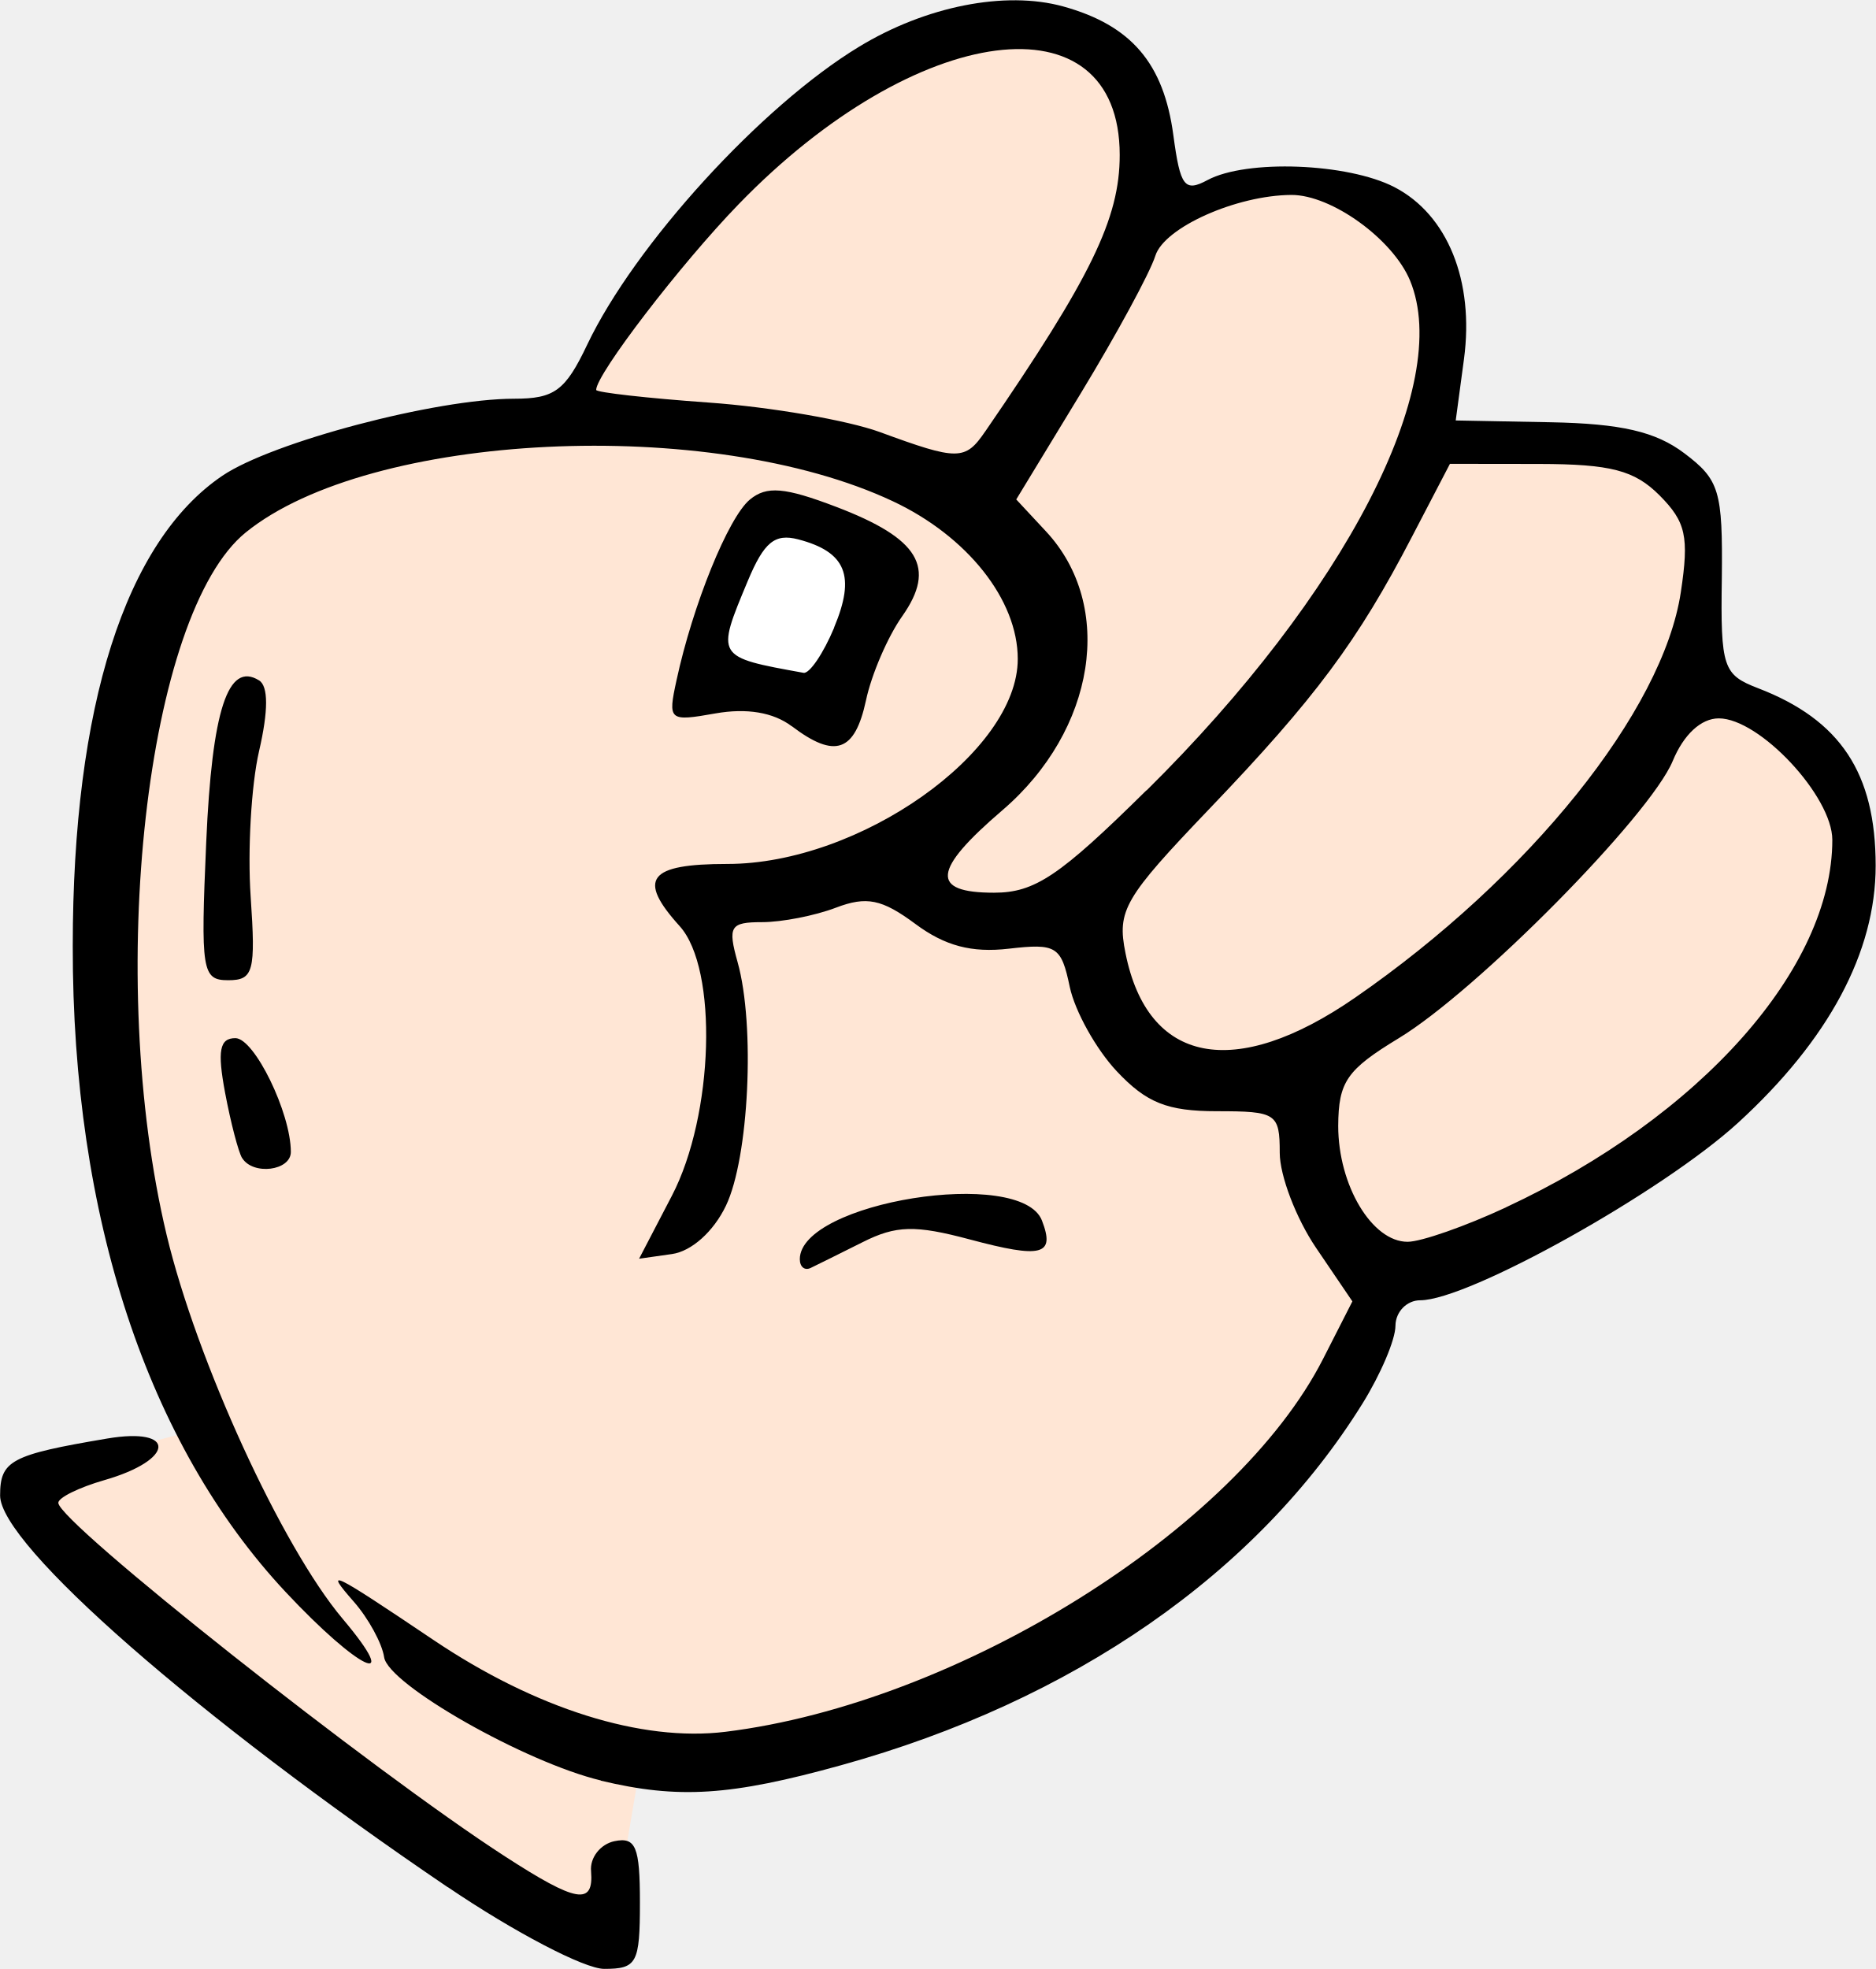
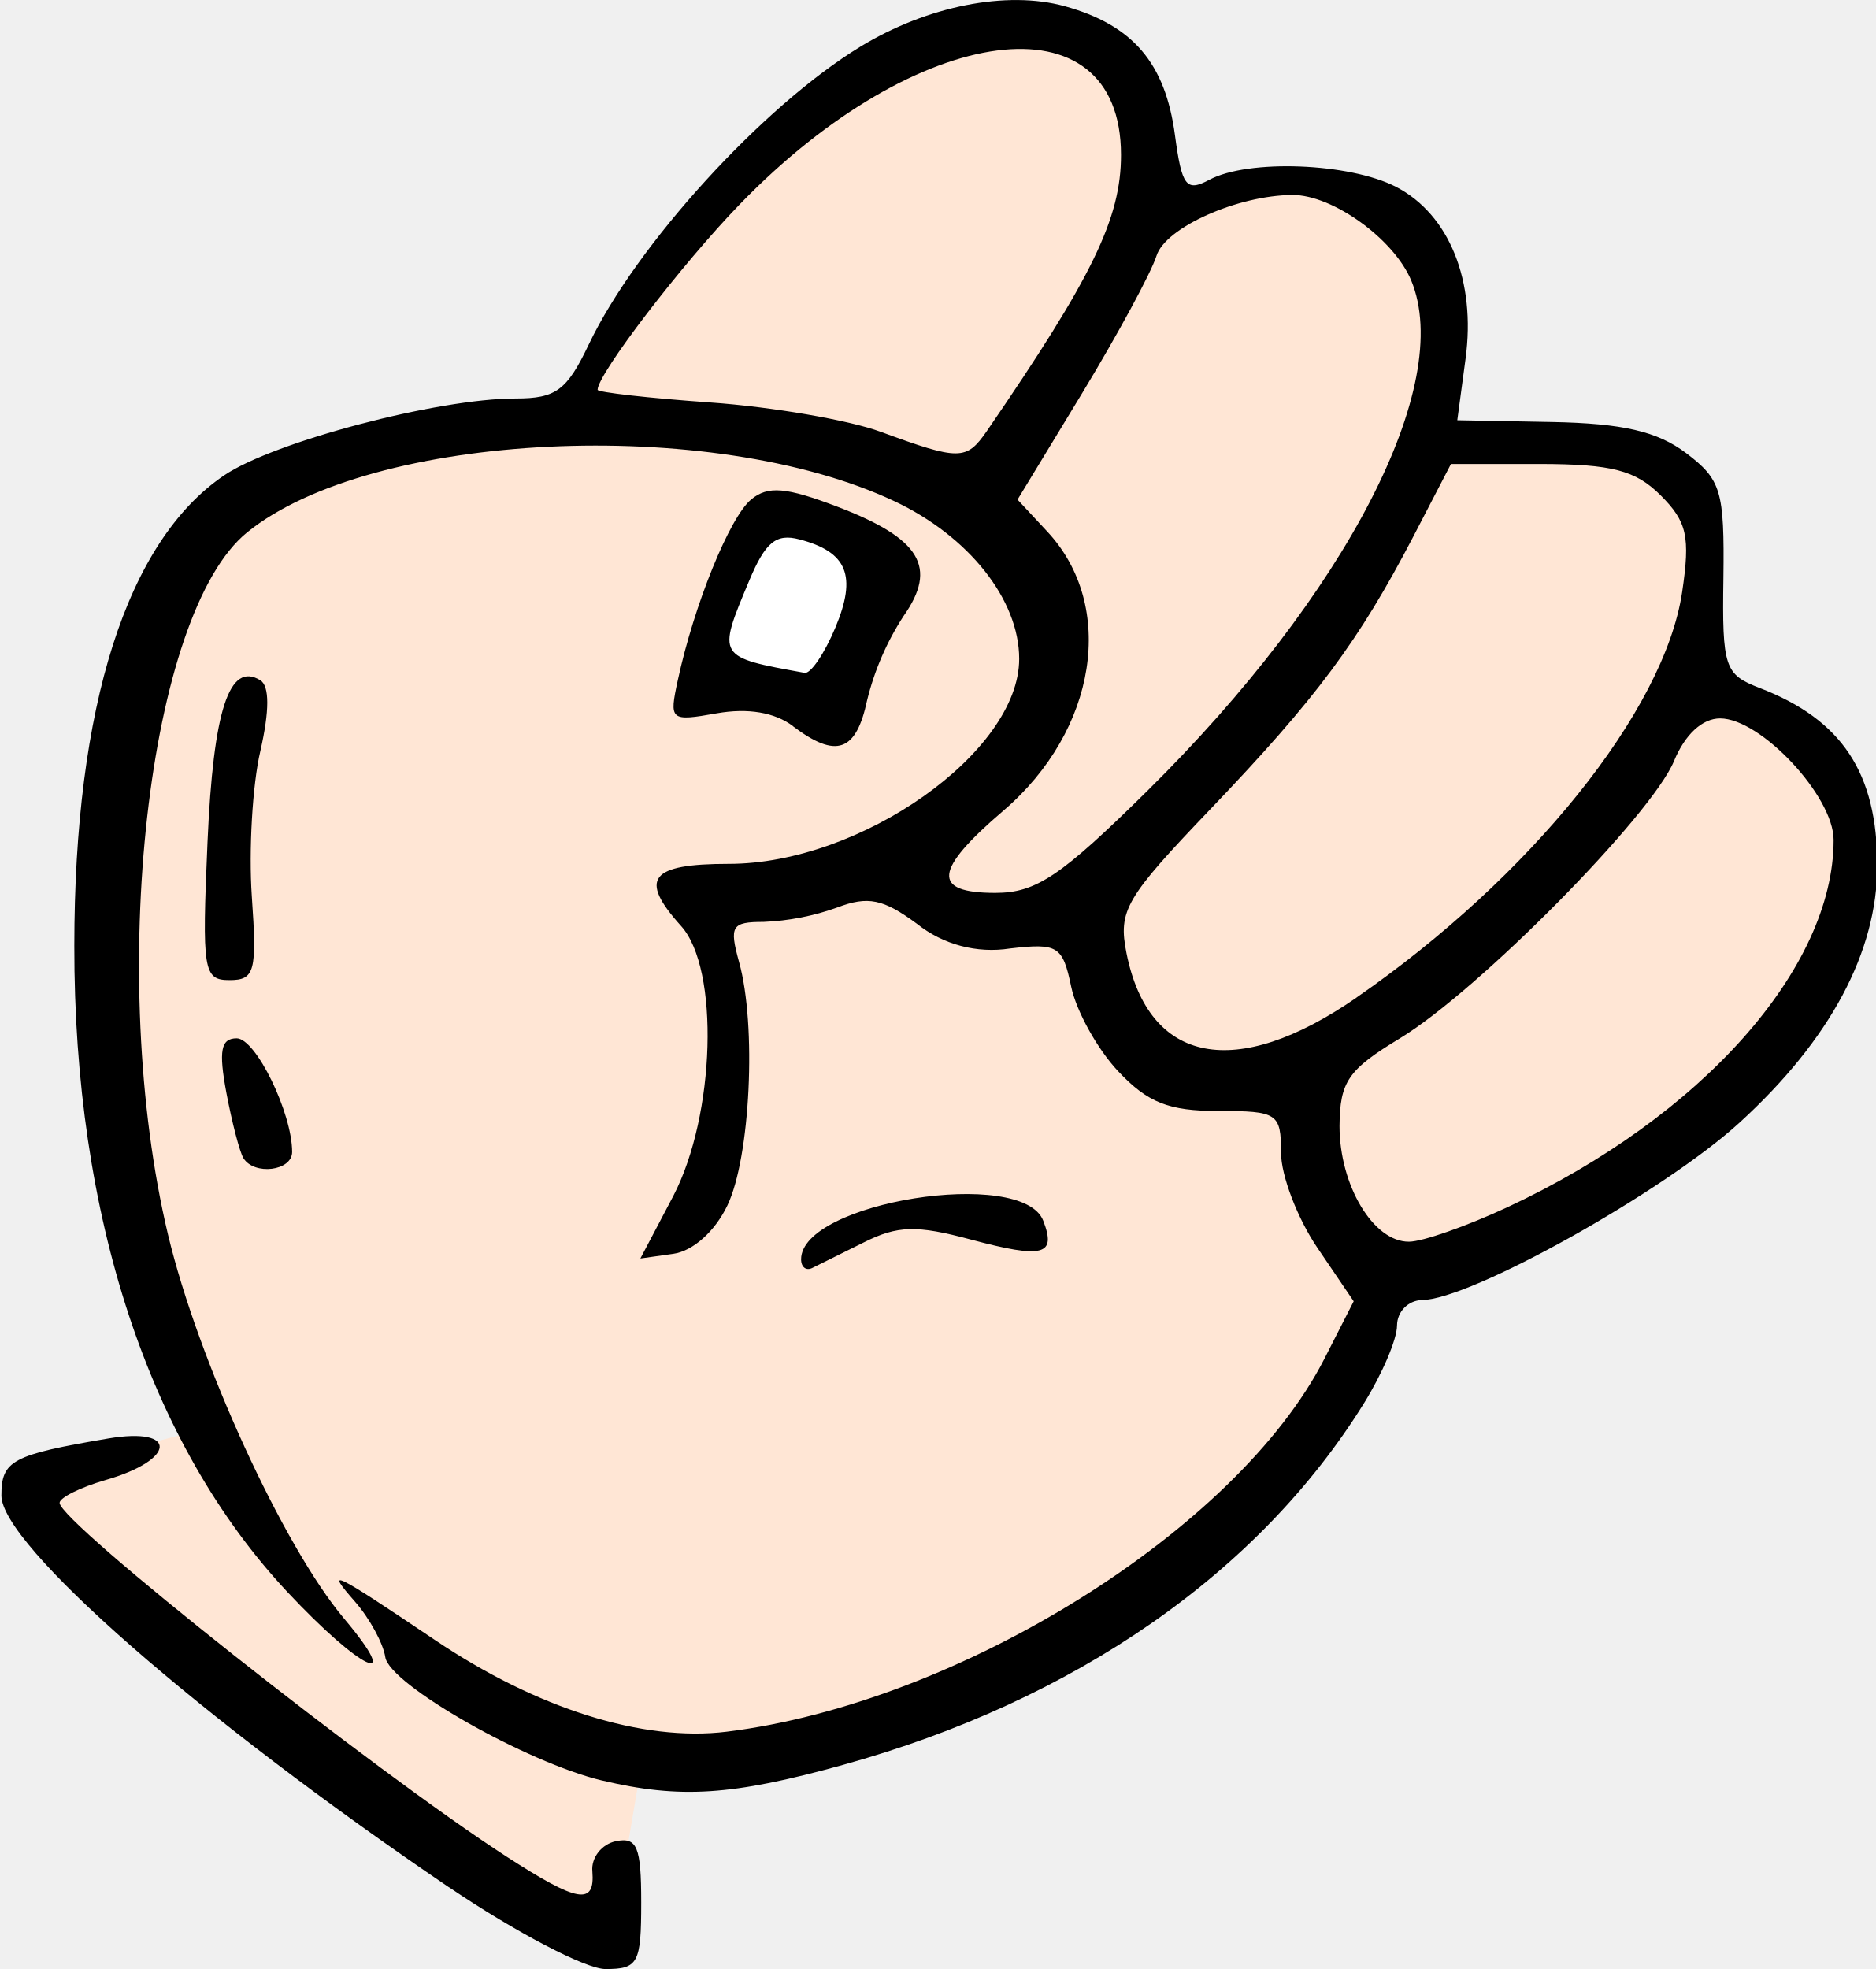
- <svg xmlns="http://www.w3.org/2000/svg" width="64.4" height="67.592" viewBox="0 0 17.039 17.884" version="1.1" id="svg40">
-   <defs id="defs40">
-     <rect x="101.711" y="81.361" width="233.68" height="237.448" id="rect44" />
-     <rect x="14.813" y="6.656" width="232.762" height="209.623" id="rect8" />
-     <rect x="29.85" y="204.289" width="412.308" height="186.565" id="rect7" />
-     <rect x="47.963" y="33.138" width="208.421" height="175.283" id="rect6" />
-     <rect x="318.266" y="77.825" width="66.601" height="37.655" id="rect32" />
-     <rect x="-121.644" y="218.737" width="302.437" height="217.621" id="rect1" />
-     <rect x="61.556" y="155.415" width="150.646" height="71.544" id="rect2" />
-     <rect x="91.392" y="324.078" width="234.368" height="129.519" id="rect40" />
-     <rect x="37.795" y="37.795" width="481.807" height="314.259" id="rect11032" />
-     <rect x="37.795" y="37.795" width="481.807" height="314.259" id="rect11033" />
-     <rect x="37.795" y="37.795" width="481.807" height="314.259" id="rect11034" />
-     <rect x="37.795" y="37.795" width="481.807" height="314.259" id="rect11035" />
-     <rect x="37.795" y="37.795" width="481.807" height="314.259" id="rect11036" />
-     <rect x="37.795" y="37.795" width="481.807" height="314.259" id="rect11039" />
-     <rect x="37.795" y="37.795" width="481.807" height="314.259" id="rect11041" />
-     <rect x="37.795" y="37.795" width="481.807" height="314.259" id="rect11043" />
-     <rect x="91.392" y="324.078" width="234.368" height="129.519" id="rect41" />
-     <rect x="91.392" y="324.078" width="234.368" height="129.519" id="rect42" />
-     <rect x="91.392" y="324.078" width="234.368" height="129.519" id="rect43" />
-     <rect x="91.392" y="324.078" width="234.368" height="129.519" id="rect47" />
-     <rect x="91.392" y="324.078" width="234.368" height="129.519" id="rect48" />
-     <rect x="91.392" y="324.078" width="234.368" height="129.519" id="rect49" />
-     <rect x="91.392" y="324.078" width="234.368" height="129.519" id="rect50" />
-     <rect x="61.556" y="155.415" width="150.646" height="71.544" id="rect3" />
-     <rect x="61.556" y="155.415" width="150.646" height="71.544" id="rect4" />
-     <rect x="61.556" y="155.415" width="150.646" height="71.544" id="rect5" />
-     <rect x="37.795" y="37.795" width="481.807" height="314.259" id="rect11155" />
-     <rect x="37.795" y="37.795" width="481.807" height="314.259" id="rect11156" />
-     <rect x="37.795" y="37.795" width="481.807" height="314.259" id="rect11157" />
-     <rect x="37.795" y="37.795" width="481.807" height="314.259" id="rect11158" />
-     <rect x="37.795" y="37.795" width="481.807" height="314.259" id="rect11159" />
-     <rect x="37.795" y="37.795" width="481.807" height="314.259" id="rect11160" />
-     <rect x="37.795" y="37.795" width="481.807" height="314.259" id="rect11161" />
-     <rect x="37.795" y="37.795" width="481.807" height="314.259" id="rect11163" />
-     <rect x="37.795" y="37.795" width="481.807" height="314.259" id="rect11164" />
-     <rect x="37.795" y="37.795" width="481.807" height="314.259" id="rect11165" />
-     <rect x="37.795" y="37.795" width="481.807" height="314.259" id="rect11206" />
-     <rect x="37.795" y="37.795" width="481.807" height="314.259" id="rect11207" />
-     <rect x="37.795" y="37.795" width="481.807" height="314.259" id="rect11209" />
-     <rect x="37.795" y="37.795" width="481.807" height="314.259" id="rect11211" />
-     <rect x="37.795" y="37.795" width="481.807" height="314.259" id="rect11241" />
-     <rect x="-121.644" y="218.737" width="302.437" height="217.621" id="rect17" />
-     <rect x="-121.644" y="218.737" width="302.437" height="217.621" id="rect18" />
-     <rect x="-121.644" y="218.737" width="302.437" height="217.621" id="rect19" />
-     <rect x="-121.644" y="218.737" width="302.437" height="217.621" id="rect21" />
-     <rect x="-121.644" y="218.737" width="302.437" height="217.621" id="rect22" />
-     <rect x="-121.644" y="218.737" width="302.437" height="217.621" id="rect23" />
-     <rect x="-121.644" y="218.737" width="302.437" height="217.621" id="rect24" />
-     <rect x="-121.644" y="218.737" width="302.437" height="217.621" id="rect25" />
-     <rect x="-121.644" y="218.737" width="302.437" height="217.621" id="rect26" />
-     <rect x="-121.644" y="218.737" width="302.437" height="217.621" id="rect27" />
-     <rect x="-121.644" y="218.737" width="302.437" height="217.621" id="rect28" />
-     <rect x="-121.644" y="218.737" width="302.437" height="217.621" id="rect29" />
-     <rect x="-121.644" y="218.737" width="302.437" height="217.621" id="rect30" />
-     <rect x="-121.644" y="218.737" width="302.437" height="217.621" id="rect31" />
-     <rect x="37.795" y="37.795" width="483.78" height="718.11" id="rect13843" />
-     <rect x="37.795" y="37.795" width="483.78" height="718.11" id="rect13844" />
-     <rect x="37.795" y="37.795" width="483.78" height="718.11" id="rect13845" />
-     <rect x="37.795" y="37.795" width="483.78" height="718.11" id="rect13846" />
-     <rect x="37.795" y="37.795" width="483.78" height="718.11" id="rect13847" />
-     <rect x="37.795" y="37.795" width="483.78" height="718.11" id="rect13848" />
-     <rect x="37.795" y="37.795" width="483.78" height="718.11" id="rect13849" />
-     <rect x="47.963" y="33.138" width="208.421" height="175.283" id="rect12" />
-     <rect x="47.963" y="33.138" width="208.421" height="175.283" id="rect13" />
-     <rect x="47.963" y="33.138" width="208.421" height="175.283" id="rect14" />
-     <rect x="47.963" y="33.138" width="208.421" height="175.283" id="rect15" />
-     <rect x="47.963" y="33.138" width="208.421" height="175.283" id="rect16" />
-     <rect x="47.963" y="33.138" width="208.421" height="175.283" id="rect20" />
-     <rect x="37.795" y="37.795" width="483.78" height="718.11" id="rect14639" />
-     <rect x="37.795" y="37.795" width="483.78" height="718.11" id="rect14640" />
-     <rect x="37.795" y="37.795" width="483.78" height="718.11" id="rect14641" />
-     <rect x="37.795" y="37.795" width="483.78" height="718.11" id="rect14642" />
-     <rect x="37.795" y="37.795" width="483.78" height="718.11" id="rect14643" />
-     <rect x="37.795" y="37.795" width="483.78" height="718.11" id="rect14644" />
-     <rect x="37.795" y="37.795" width="483.78" height="718.11" id="rect14645" />
-     <rect x="37.795" y="37.795" width="483.78" height="718.11" id="rect14646" />
-     <rect x="37.795" y="37.795" width="483.78" height="718.11" id="rect14647" />
-     <rect x="37.795" y="37.795" width="483.78" height="718.11" id="rect14648" />
-     <rect x="29.85" y="204.289" width="412.308" height="186.565" id="rect33" />
-     <rect x="29.85" y="204.289" width="412.308" height="186.565" id="rect34" />
-     <rect x="29.85" y="204.289" width="412.308" height="186.565" id="rect35" />
-     <rect x="37.795" y="37.795" width="483.78" height="718.11" id="rect14861" />
-     <rect x="37.795" y="37.795" width="483.78" height="718.11" id="rect14927" />
-     <rect x="37.795" y="37.795" width="483.78" height="718.11" id="rect14928" />
-     <rect x="37.795" y="37.795" width="483.78" height="718.11" id="rect14929" />
-     <rect x="37.795" y="37.795" width="483.78" height="718.11" id="rect15730" />
-     <rect x="37.795" y="37.795" width="483.78" height="718.11" id="rect15731" />
-     <rect x="37.795" y="37.795" width="483.78" height="718.11" id="rect15745" />
-     <rect x="37.795" y="37.795" width="483.78" height="718.11" id="rect15757" />
-     <rect x="37.795" y="37.795" width="483.78" height="718.11" id="rect15770" />
-     <rect x="37.795" y="37.795" width="483.78" height="718.11" id="rect15783" />
-     <rect x="37.795" y="37.795" width="483.78" height="718.11" id="rect15796" />
-     <rect x="37.795" y="37.795" width="483.78" height="718.11" id="rect15809" />
-     <rect x="37.795" y="37.795" width="483.78" height="718.11" id="rect15824" />
-     <rect x="37.795" y="37.795" width="483.78" height="718.11" id="rect15825" />
-     <rect x="37.795" y="37.795" width="483.78" height="718.11" id="rect15826" />
-     <rect x="37.795" y="37.795" width="483.78" height="718.11" id="rect15829" />
-     <rect x="37.795" y="37.795" width="483.78" height="718.11" id="rect15830" />
-     <rect x="37.795" y="37.795" width="483.78" height="718.11" id="rect15831" />
-     <rect x="37.795" y="37.795" width="483.78" height="718.11" id="rect16729" />
-     <rect x="37.795" y="37.795" width="483.78" height="718.11" id="rect16730" />
-     <rect x="37.795" y="37.795" width="483.78" height="718.11" id="rect16731" />
-     <rect x="37.795" y="37.795" width="483.78" height="718.11" id="rect16732" />
-     <rect x="37.795" y="37.795" width="483.78" height="718.11" id="rect16773" />
-     <rect x="37.795" y="37.795" width="483.78" height="718.11" id="rect16803" />
-     <rect x="37.795" y="37.795" width="483.78" height="718.11" id="rect16804" />
-     <rect x="37.795" y="37.795" width="483.78" height="718.11" id="rect16805" />
-     <rect x="14.813" y="6.656" width="232.762" height="209.623" id="rect9" />
-     <rect x="14.813" y="6.656" width="232.762" height="209.623" id="rect10" />
-     <rect x="14.813" y="6.656" width="232.762" height="209.623" id="rect11" />
-     <rect x="14.813" y="6.656" width="232.762" height="209.623" id="rect36" />
-     <rect x="14.813" y="6.656" width="232.762" height="209.623" id="rect37" />
-     <rect x="14.813" y="6.656" width="232.762" height="209.623" id="rect38" />
-     <rect x="14.813" y="6.656" width="232.762" height="209.623" id="rect39" />
-     <rect x="101.711" y="81.361" width="233.68" height="237.448" id="rect45" />
-     <rect x="101.711" y="81.361" width="233.68" height="237.448" id="rect46" />
-     <rect x="101.711" y="81.361" width="233.68" height="237.448" id="rect51" />
-     <rect x="101.711" y="81.361" width="233.68" height="237.448" id="rect52" />
-     <rect x="101.711" y="81.361" width="233.68" height="237.448" id="rect53" />
-     <rect x="101.711" y="81.361" width="233.68" height="237.448" id="rect54" />
-     <rect x="101.711" y="81.361" width="233.68" height="237.448" id="rect55" />
+ <svg xmlns="http://www.w3.org/2000/svg" width="64.4" height="67.592" viewBox="0 0 17.039 17.884">
+   <defs>
+     <path id="a" d="M318.266 77.825h66.601v37.655h-66.601z" />
  </defs>
-   <text xml:space="preserve" transform="scale(0.2645822)" id="text31" style="font-weight:bold;font-size:32px;font-family:'Source Sans 3';-inkscape-font-specification:'Source Sans 3 Bold';writing-mode:lr-tb;direction:ltr;white-space:pre;shape-inside:url(#rect32);display:inline;fill:#000000;stroke-width:2.5;stroke-dasharray:none" />
-   <g id="g2438" transform="matrix(1.249787,0,0,1.249787,-4394.113,-128.276)">
-     <path style="fill:#ffe6d5;stroke-width:0.265" d="m 3520.325,116.746 0.213,-1.256 1.593,-0.208 2.53,-1.402 0.886,-1.01 0.426,-0.892 1.711,-0.757 1.469,-1.52 0.219,-1.094 -0.527,-0.718 -0.578,-0.421 v -1.167 l -0.488,-0.393 -1.537,-0.073 0.129,-1.217 -0.69,-0.595 -0.713,-0.067 -0.754,0.15 -0.16,-0.979 -0.912,-0.301 -1.422,0.551 -1.287,1.542 -0.499,0.814 -1.318,0.122 -1.337,0.711 -0.556,1.653 -0.053,2.207 0.4,1.97 0.251,0.633 -1.259,0.333 0.641,0.881 1.533,1.195 z" id="path2430" />
-     <path style="fill:#ffffff;stroke-width:0.265" d="m 3521.02,107.415 0.441,-1.034 0.943,0.328 -0.508,0.983 z" id="path2431" />
-     <path style="fill:#000000;stroke-width:0.399" d="m 3519.144,116.354 c -1.817,-1.232 -3.254,-2.489 -3.254,-2.847 0,-0.254 0.078,-0.296 0.777,-0.414 0.509,-0.086 0.493,0.155 -0.019,0.302 -0.184,0.053 -0.335,0.127 -0.335,0.165 0,0.14 2.283,1.947 3.247,2.57 0.519,0.336 0.645,0.358 0.625,0.108 -0.01,-0.1 0.069,-0.198 0.17,-0.219 0.155,-0.032 0.185,0.041 0.185,0.445 0,0.443 -0.022,0.483 -0.26,0.483 -0.143,0 -0.654,-0.267 -1.136,-0.594 z m 1.113,-0.776 c -0.549,-0.131 -1.547,-0.698 -1.576,-0.896 -0.015,-0.101 -0.114,-0.282 -0.22,-0.403 -0.219,-0.25 -0.172,-0.227 0.579,0.278 0.743,0.5 1.512,0.742 2.122,0.667 1.69,-0.208 3.71,-1.468 4.343,-2.71 l 0.213,-0.418 -0.264,-0.389 c -0.145,-0.214 -0.264,-0.525 -0.264,-0.691 0,-0.286 -0.025,-0.302 -0.456,-0.302 -0.361,0 -0.513,-0.061 -0.729,-0.291 -0.15,-0.16 -0.303,-0.435 -0.341,-0.612 -0.062,-0.297 -0.097,-0.318 -0.444,-0.278 -0.268,0.031 -0.463,-0.02 -0.678,-0.18 -0.244,-0.181 -0.355,-0.203 -0.578,-0.118 -0.152,0.058 -0.393,0.105 -0.536,0.105 -0.232,0 -0.251,0.03 -0.178,0.291 0.129,0.46 0.082,1.423 -0.085,1.77 -0.09,0.188 -0.25,0.331 -0.392,0.351 l -0.239,0.034 0.238,-0.457 c 0.306,-0.587 0.337,-1.65 0.057,-1.96 -0.311,-0.344 -0.228,-0.452 0.347,-0.452 0.96,0 2.111,-0.812 2.11,-1.49 0,-0.43 -0.367,-0.892 -0.908,-1.146 -1.328,-0.624 -3.801,-0.505 -4.703,0.227 -0.724,0.588 -1.022,3.231 -0.575,5.104 0.219,0.916 0.836,2.263 1.278,2.789 0.446,0.529 0.121,0.378 -0.413,-0.193 -1.005,-1.074 -1.55,-2.728 -1.547,-4.694 0,-1.744 0.383,-2.941 1.087,-3.418 0.361,-0.245 1.554,-0.56 2.121,-0.56 0.293,0 0.372,-0.058 0.531,-0.393 0.346,-0.726 1.264,-1.733 1.974,-2.164 0.486,-0.296 1.064,-0.41 1.485,-0.294 0.495,0.137 0.731,0.413 0.801,0.937 0.05,0.373 0.082,0.414 0.248,0.325 0.283,-0.152 1.019,-0.124 1.358,0.051 0.387,0.2 0.582,0.683 0.506,1.25 l -0.06,0.446 0.69,0.013 c 0.512,0.01 0.763,0.068 0.971,0.225 0.256,0.193 0.28,0.273 0.273,0.908 -0.01,0.653 0.01,0.702 0.264,0.8 0.598,0.23 0.854,0.617 0.854,1.29 0,0.628 -0.342,1.266 -1,1.868 -0.55,0.503 -1.96,1.29 -2.31,1.29 -0.097,0 -0.179,0.083 -0.18,0.185 0,0.102 -0.109,0.355 -0.238,0.563 -0.766,1.235 -2.105,2.164 -3.791,2.631 -0.804,0.223 -1.181,0.247 -1.747,0.112 z m 6.578,-4.166 c 1.413,-0.658 2.371,-1.737 2.371,-2.67 0,-0.317 -0.529,-0.883 -0.825,-0.883 -0.129,0 -0.255,0.117 -0.335,0.31 -0.165,0.397 -1.423,1.671 -1.992,2.015 -0.377,0.229 -0.437,0.315 -0.439,0.637 0,0.43 0.245,0.843 0.505,0.842 0.098,-4e-4 0.42,-0.113 0.714,-0.25 z m -1.099,-1.522 c 1.268,-0.876 2.239,-2.085 2.369,-2.948 0.061,-0.404 0.037,-0.511 -0.155,-0.704 -0.182,-0.182 -0.354,-0.227 -0.875,-0.228 l -0.648,-8e-4 -0.275,0.528 c -0.395,0.761 -0.704,1.176 -1.472,1.978 -0.621,0.649 -0.674,0.739 -0.611,1.05 0.161,0.806 0.793,0.929 1.668,0.324 z m -1.514,-1.507 c 1.444,-1.427 2.229,-2.947 1.915,-3.706 -0.125,-0.301 -0.571,-0.623 -0.862,-0.622 -0.399,0.002 -0.924,0.236 -0.989,0.442 -0.039,0.124 -0.283,0.573 -0.541,0.998 l -0.47,0.773 0.216,0.232 c 0.504,0.541 0.362,1.445 -0.317,2.027 -0.509,0.436 -0.525,0.599 -0.061,0.599 0.297,0 0.476,-0.12 1.108,-0.744 z m -1.171,-2.611 c 0.768,-1.118 0.976,-1.546 0.976,-2.007 0,-1.167 -1.478,-0.976 -2.77,0.358 -0.42,0.433 -1.035,1.235 -1.035,1.349 0,0.018 0.369,0.06 0.819,0.092 0.45,0.032 1.009,0.129 1.242,0.214 0.569,0.209 0.621,0.209 0.767,-0.005 z m -1.349,6.018 c 0,-0.416 1.61,-0.673 1.76,-0.281 0.097,0.252 0,0.277 -0.524,0.137 -0.397,-0.106 -0.536,-0.103 -0.78,0.02 -0.164,0.082 -0.333,0.166 -0.377,0.187 -0.043,0.021 -0.079,-0.007 -0.079,-0.064 z m -4.053,-0.735 c -0.027,-0.044 -0.083,-0.258 -0.124,-0.476 -0.057,-0.305 -0.04,-0.396 0.075,-0.396 0.138,0 0.403,0.543 0.403,0.827 0,0.137 -0.275,0.172 -0.354,0.044 z m -0.261,-2.297 c 0.042,-0.959 0.158,-1.315 0.384,-1.175 0.068,0.042 0.068,0.22 0,0.514 -0.057,0.247 -0.084,0.723 -0.061,1.057 0.037,0.545 0.021,0.608 -0.163,0.608 -0.191,0 -0.201,-0.067 -0.16,-1.004 z m 4.255,-0.842 c -0.134,-0.101 -0.327,-0.133 -0.554,-0.093 -0.338,0.06 -0.347,0.053 -0.283,-0.241 0.118,-0.547 0.376,-1.183 0.533,-1.313 0.122,-0.101 0.253,-0.09 0.628,0.053 0.603,0.23 0.729,0.44 0.479,0.795 -0.104,0.147 -0.223,0.422 -0.263,0.611 -0.081,0.376 -0.225,0.426 -0.539,0.188 z m 0.308,-0.717 c 0.158,-0.376 0.087,-0.55 -0.261,-0.641 -0.17,-0.044 -0.248,0.02 -0.366,0.302 -0.232,0.556 -0.235,0.552 0.405,0.668 0.043,0.008 0.144,-0.14 0.223,-0.329 z" id="path2429" />
-   </g>
+   <path d="m3520.325 116.746.213-1.256 1.593-.208 2.53-1.402.885-1.01.427-.891 1.71-.758 1.47-1.52.219-1.093-.528-.718-.577-.42v-1.167l-.488-.393-1.537-.073.129-1.217-.69-.595-.713-.067-.754.15-.16-.978-.912-.3-1.422.55-1.287 1.542-.499.814-1.318.123-1.337.71-.556 1.653-.053 2.207.4 1.97.252.634-1.26.333.641.88 1.533 1.196z" style="fill:#ffe6d5;stroke-width:.265" transform="translate(-4394.113 -128.276)scale(1.24979)" />
+   <path d="m3521.02 107.415.44-1.034.943.327-.508.984z" style="fill:#fff;stroke-width:.265" transform="translate(-4394.113 -128.276)scale(1.24979)" />
+   <path d="M3519.144 116.354c-1.817-1.232-3.253-2.49-3.253-2.847 0-.255.077-.296.777-.415.509-.086.493.155-.02.302-.183.053-.334.128-.334.166 0 .14 2.283 1.946 3.247 2.57.52.336.645.358.625.108-.01-.1.069-.198.17-.219.155-.032.185.04.185.445 0 .443-.022.484-.26.484-.143 0-.654-.268-1.136-.594zm1.113-.776c-.548-.13-1.547-.699-1.576-.897-.015-.1-.114-.282-.22-.403-.219-.25-.171-.227.58.278.742.5 1.512.742 2.121.667 1.69-.208 3.71-1.469 4.344-2.71l.213-.418-.264-.389c-.145-.214-.264-.525-.264-.691 0-.286-.025-.303-.456-.303-.36 0-.513-.06-.729-.29-.15-.16-.303-.436-.34-.613-.062-.297-.097-.318-.444-.278a.87.87 0 0 1-.678-.18c-.244-.18-.355-.203-.578-.118a1.8 1.8 0 0 1-.536.105c-.232 0-.25.03-.178.291.129.46.082 1.423-.085 1.77-.09.188-.25.331-.392.351l-.24.034.24-.456c.305-.587.336-1.65.056-1.96-.31-.344-.228-.452.347-.452.96 0 2.111-.813 2.11-1.49 0-.43-.367-.892-.908-1.146-1.329-.625-3.801-.505-4.703.227-.724.587-1.022 3.23-.575 5.104.219.916.836 2.262 1.278 2.788.446.53.122.378-.412-.193-1.005-1.074-1.55-2.728-1.547-4.694 0-1.744.383-2.94 1.087-3.418.36-.245 1.554-.56 2.121-.56.293 0 .372-.059.531-.393.346-.725 1.265-1.732 1.974-2.164.486-.296 1.064-.41 1.485-.294.495.137.731.413.801.937.05.372.082.414.249.325.283-.152 1.019-.124 1.358.051.386.2.582.684.505 1.25l-.06.446.69.013c.513.01.763.068.972.225.256.194.28.274.272.908-.01.654.01.702.264.8.598.23.854.617.854 1.29 0 .628-.342 1.267-1 1.868-.55.503-1.96 1.29-2.31 1.29a.186.186 0 0 0-.18.185c0 .102-.11.355-.239.563-.765 1.235-2.104 2.164-3.79 2.631-.805.223-1.181.247-1.747.113zm6.578-4.166c1.413-.658 2.372-1.737 2.372-2.67 0-.317-.529-.883-.825-.883-.129 0-.255.116-.335.31-.165.397-1.423 1.67-1.992 2.015-.377.228-.436.314-.439.637 0 .43.245.843.505.841.098 0 .42-.113.714-.25m-1.099-1.522c1.268-.876 2.24-2.085 2.37-2.948.06-.404.036-.512-.156-.704-.182-.182-.354-.227-.875-.228h-.649l-.274.528c-.396.76-.705 1.176-1.472 1.978-.621.649-.674.739-.612 1.05.162.806.794.928 1.669.324zm-1.514-1.507c1.445-1.428 2.23-2.947 1.915-3.707-.125-.3-.57-.622-.862-.621-.399.002-.924.236-.989.442-.039.124-.283.573-.54.998l-.47.774.216.232c.504.54.362 1.445-.317 2.027-.509.435-.525.599-.061.599.297 0 .476-.12 1.108-.744zm-1.17-2.611c.768-1.119.976-1.547.976-2.008 0-1.167-1.478-.976-2.77.358-.42.433-1.034 1.234-1.034 1.349 0 .018.368.06.819.092s1.009.128 1.241.214c.57.209.62.208.768-.005zm-1.349 6.018c0-.416 1.61-.672 1.76-.28.097.251 0 .277-.524.137-.397-.107-.535-.103-.78.02l-.377.187c-.043.02-.079-.007-.079-.064zm-4.053-.735c-.027-.044-.083-.258-.124-.476-.057-.305-.04-.395.075-.395.139 0 .403.542.403.826 0 .138-.275.172-.354.045m-.261-2.297c.042-.96.158-1.315.384-1.176.067.042.067.22 0 .514-.058.247-.085.723-.062 1.057.038.545.022.608-.162.608-.19 0-.201-.067-.16-1.003zm4.255-.843c-.133-.1-.327-.133-.554-.093-.338.06-.347.053-.283-.241.118-.547.376-1.183.533-1.313.122-.101.253-.09.628.053.603.23.73.44.479.795a2 2 0 0 0-.264.61c-.08.377-.225.427-.539.19m.308-.717c.158-.376.087-.55-.261-.641-.17-.045-.248.02-.366.302-.233.556-.235.552.404.668.043.008.144-.14.223-.329" style="fill:#000;stroke-width:.399" transform="translate(-4394.113 -128.276)scale(1.24979)" />
</svg>
